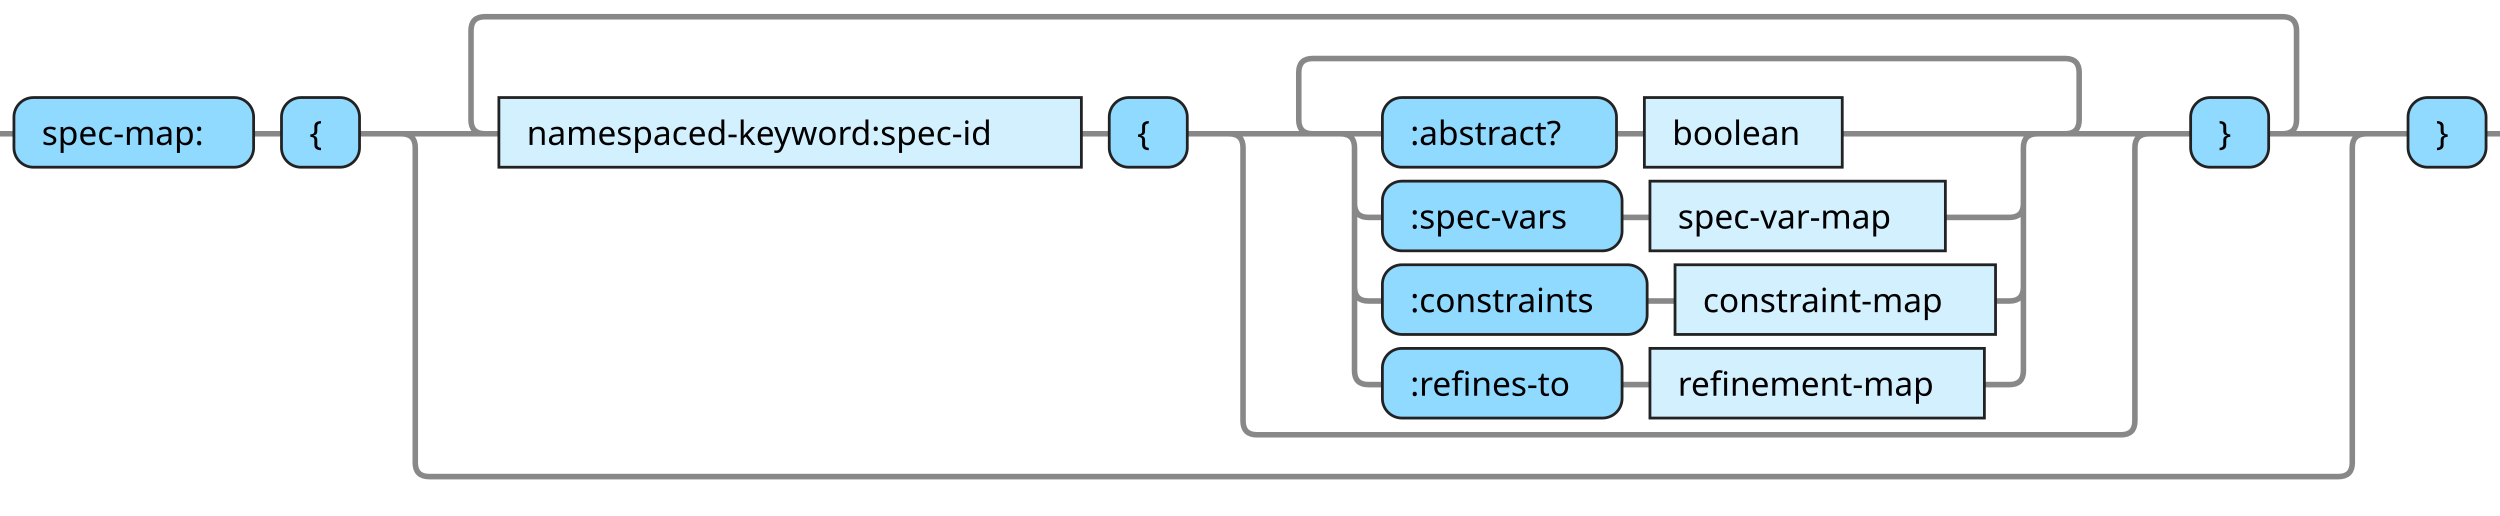
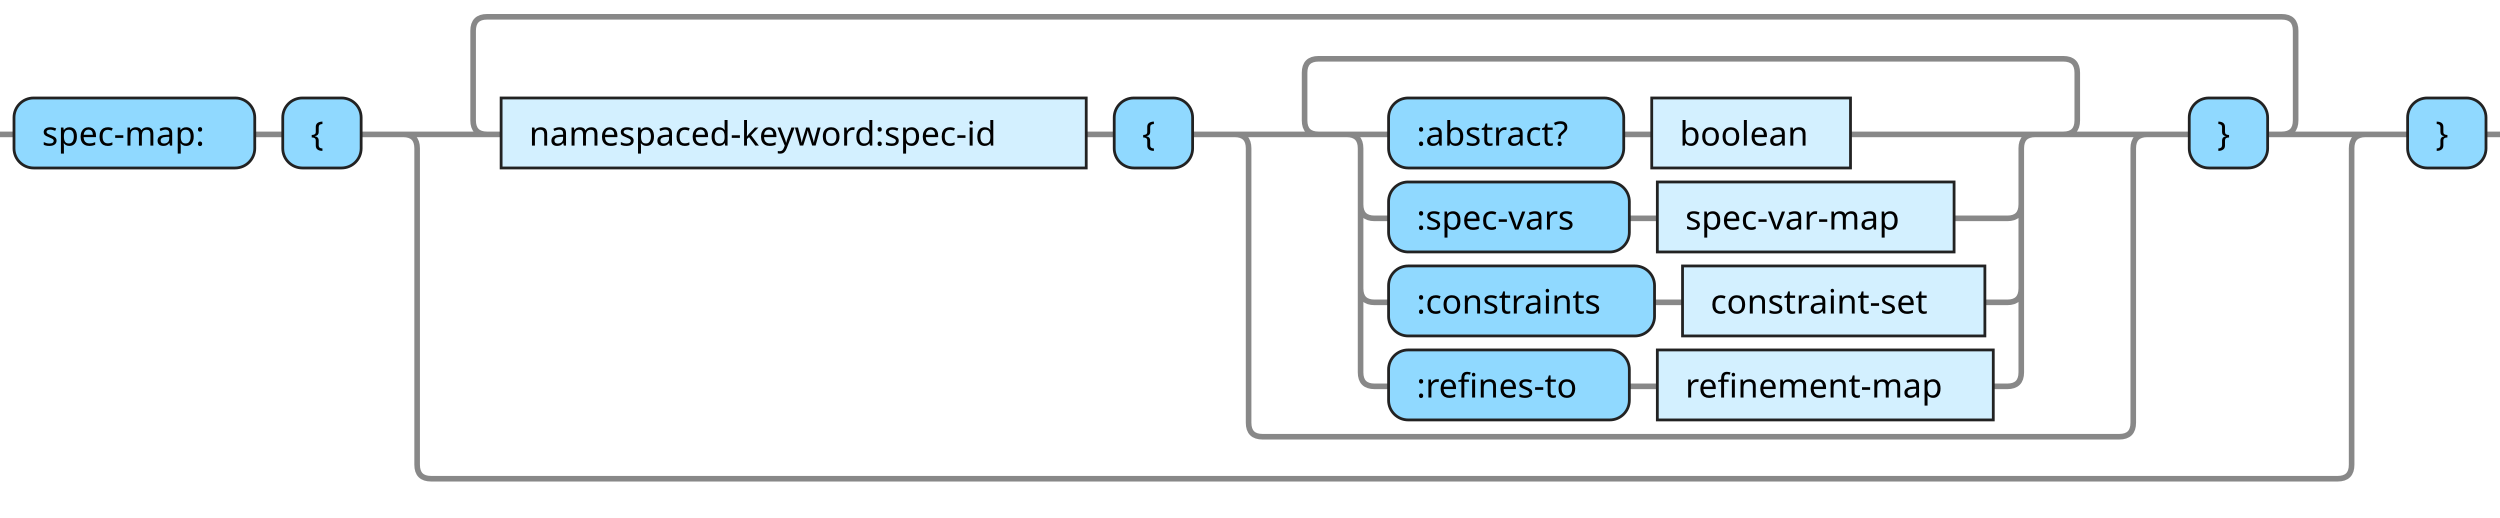
- <svg xmlns="http://www.w3.org/2000/svg" xmlns:xlink="http://www.w3.org/1999/xlink" version="1.1" width="897" height="185" viewbox="0 0 897 185">
+ <svg xmlns="http://www.w3.org/2000/svg" xmlns:xlink="http://www.w3.org/1999/xlink" version="1.1" width="893" height="185" viewbox="0 0 893 185">
  <defs>
    <style type="text/css">.c{fill: none; stroke: #888888; stroke-width: 2px;}.j{fill:#000000;font-family:Verdana,Sans-serif;font-size:12px;}.l{fill:#90d9ff;stroke:#222222;}.r{fill:#d3f0ff;stroke:#222222;}</style>
  </defs>
-   <path class="c" d="M0 48h5m86 0h10m28 0h50m-5 0q-5 0-5-5v-32q0-5 5-5h645q5 0 5 5v32q0 5-5 5m-431 0h10m28 0h50m-5 0q-5 0-5-5v-17q0-5 5-5h270q5 0 5 5v17q0 5-5 5m-265 0h20m84 0h10m71 0h75m-250 25q0 5 5 5h5m86 0h10m106 0h23q5 0 5-5m-240 30q0 5 5 5h5m95 0h10m115 0h5q5 0 5-5m-245-55q5 0 5 5v80q0 5 5 5h5m86 0h10m120 0h9q5 0 5-5v-80q0-5 5-5m5 0h40m-335 0q5 0 5 5v98q0 5 5 5h310q5 0 5-5v-98q0-5 5-5m5 0h10m28 0h40m-710 0q5 0 5 5v113q0 5 5 5h685q5 0 5-5v-113q0-5 5-5m5 0h10m28 0h5" />
+   <path class="c" d="M0 48h5m86 0h10m28 0h50m-5 0q-5 0-5-5v-32q0-5 5-5h641q5 0 5 5v32q0 5-5 5m-427 0h10m28 0h50m-5 0q-5 0-5-5v-17q0-5 5-5h266q5 0 5 5v17q0 5-5 5m-261 0h20m84 0h10m71 0h71m-246 25q0 5 5 5h5m86 0h10m106 0h19q5 0 5-5m-236 30q0 5 5 5h5m95 0h10m108 0h8q5 0 5-5m-241-55q5 0 5 5v80q0 5 5 5h5m86 0h10m120 0h5q5 0 5-5v-80q0-5 5-5m5 0h40m-331 0q5 0 5 5v98q0 5 5 5h306q5 0 5-5v-98q0-5 5-5m5 0h10m28 0h40m-706 0q5 0 5 5v113q0 5 5 5h681q5 0 5-5v-113q0-5 5-5m5 0h10m28 0h5" />
  <rect class="l" x="5" y="35" width="86" height="25" rx="7" />
  <text class="j" x="15" y="52">spec-map:</text>
  <rect class="l" x="101" y="35" width="28" height="25" rx="7" />
  <text class="j" x="111" y="52">{</text>
  <a xlink:href="#namespaced-keyword:spec-id">
    <rect class="r" x="179" y="35" width="209" height="25" />
    <text class="j" x="189" y="52">namespaced-keyword:spec-id</text>
  </a>
  <rect class="l" x="398" y="35" width="28" height="25" rx="7" />
  <text class="j" x="408" y="52">{</text>
  <rect class="l" x="496" y="35" width="84" height="25" rx="7" />
  <text class="j" x="506" y="52">:abstract?</text>
  <a xlink:href="#boolean">
    <rect class="r" x="590" y="35" width="71" height="25" />
    <text class="j" x="600" y="52">boolean</text>
  </a>
  <rect class="l" x="496" y="65" width="86" height="25" rx="7" />
  <text class="j" x="506" y="82">:spec-vars</text>
  <a xlink:href="#spec-var-map">
    <rect class="r" x="592" y="65" width="106" height="25" />
    <text class="j" x="602" y="82">spec-var-map</text>
  </a>
  <rect class="l" x="496" y="95" width="95" height="25" rx="7" />
  <text class="j" x="506" y="112">:constraints</text>
-   <a xlink:href="#constraint-map">
-     <rect class="r" x="601" y="95" width="115" height="25" />
-     <text class="j" x="611" y="112">constraint-map</text>
+   <a xlink:href="#constraint-set">
+     <rect class="r" x="601" y="95" width="108" height="25" />
+     <text class="j" x="611" y="112">constraint-set</text>
  </a>
  <rect class="l" x="496" y="125" width="86" height="25" rx="7" />
  <text class="j" x="506" y="142">:refines-to</text>
  <a xlink:href="#refinement-map">
    <rect class="r" x="592" y="125" width="120" height="25" />
    <text class="j" x="602" y="142">refinement-map</text>
  </a>
-   <rect class="l" x="786" y="35" width="28" height="25" rx="7" />
-   <text class="j" x="796" y="52">}</text>
-   <rect class="l" x="864" y="35" width="28" height="25" rx="7" />
-   <text class="j" x="874" y="52">}</text>
+   <rect class="l" x="782" y="35" width="28" height="25" rx="7" />
+   <text class="j" x="792" y="52">}</text>
+   <rect class="l" x="860" y="35" width="28" height="25" rx="7" />
+   <text class="j" x="870" y="52">}</text>
</svg>
